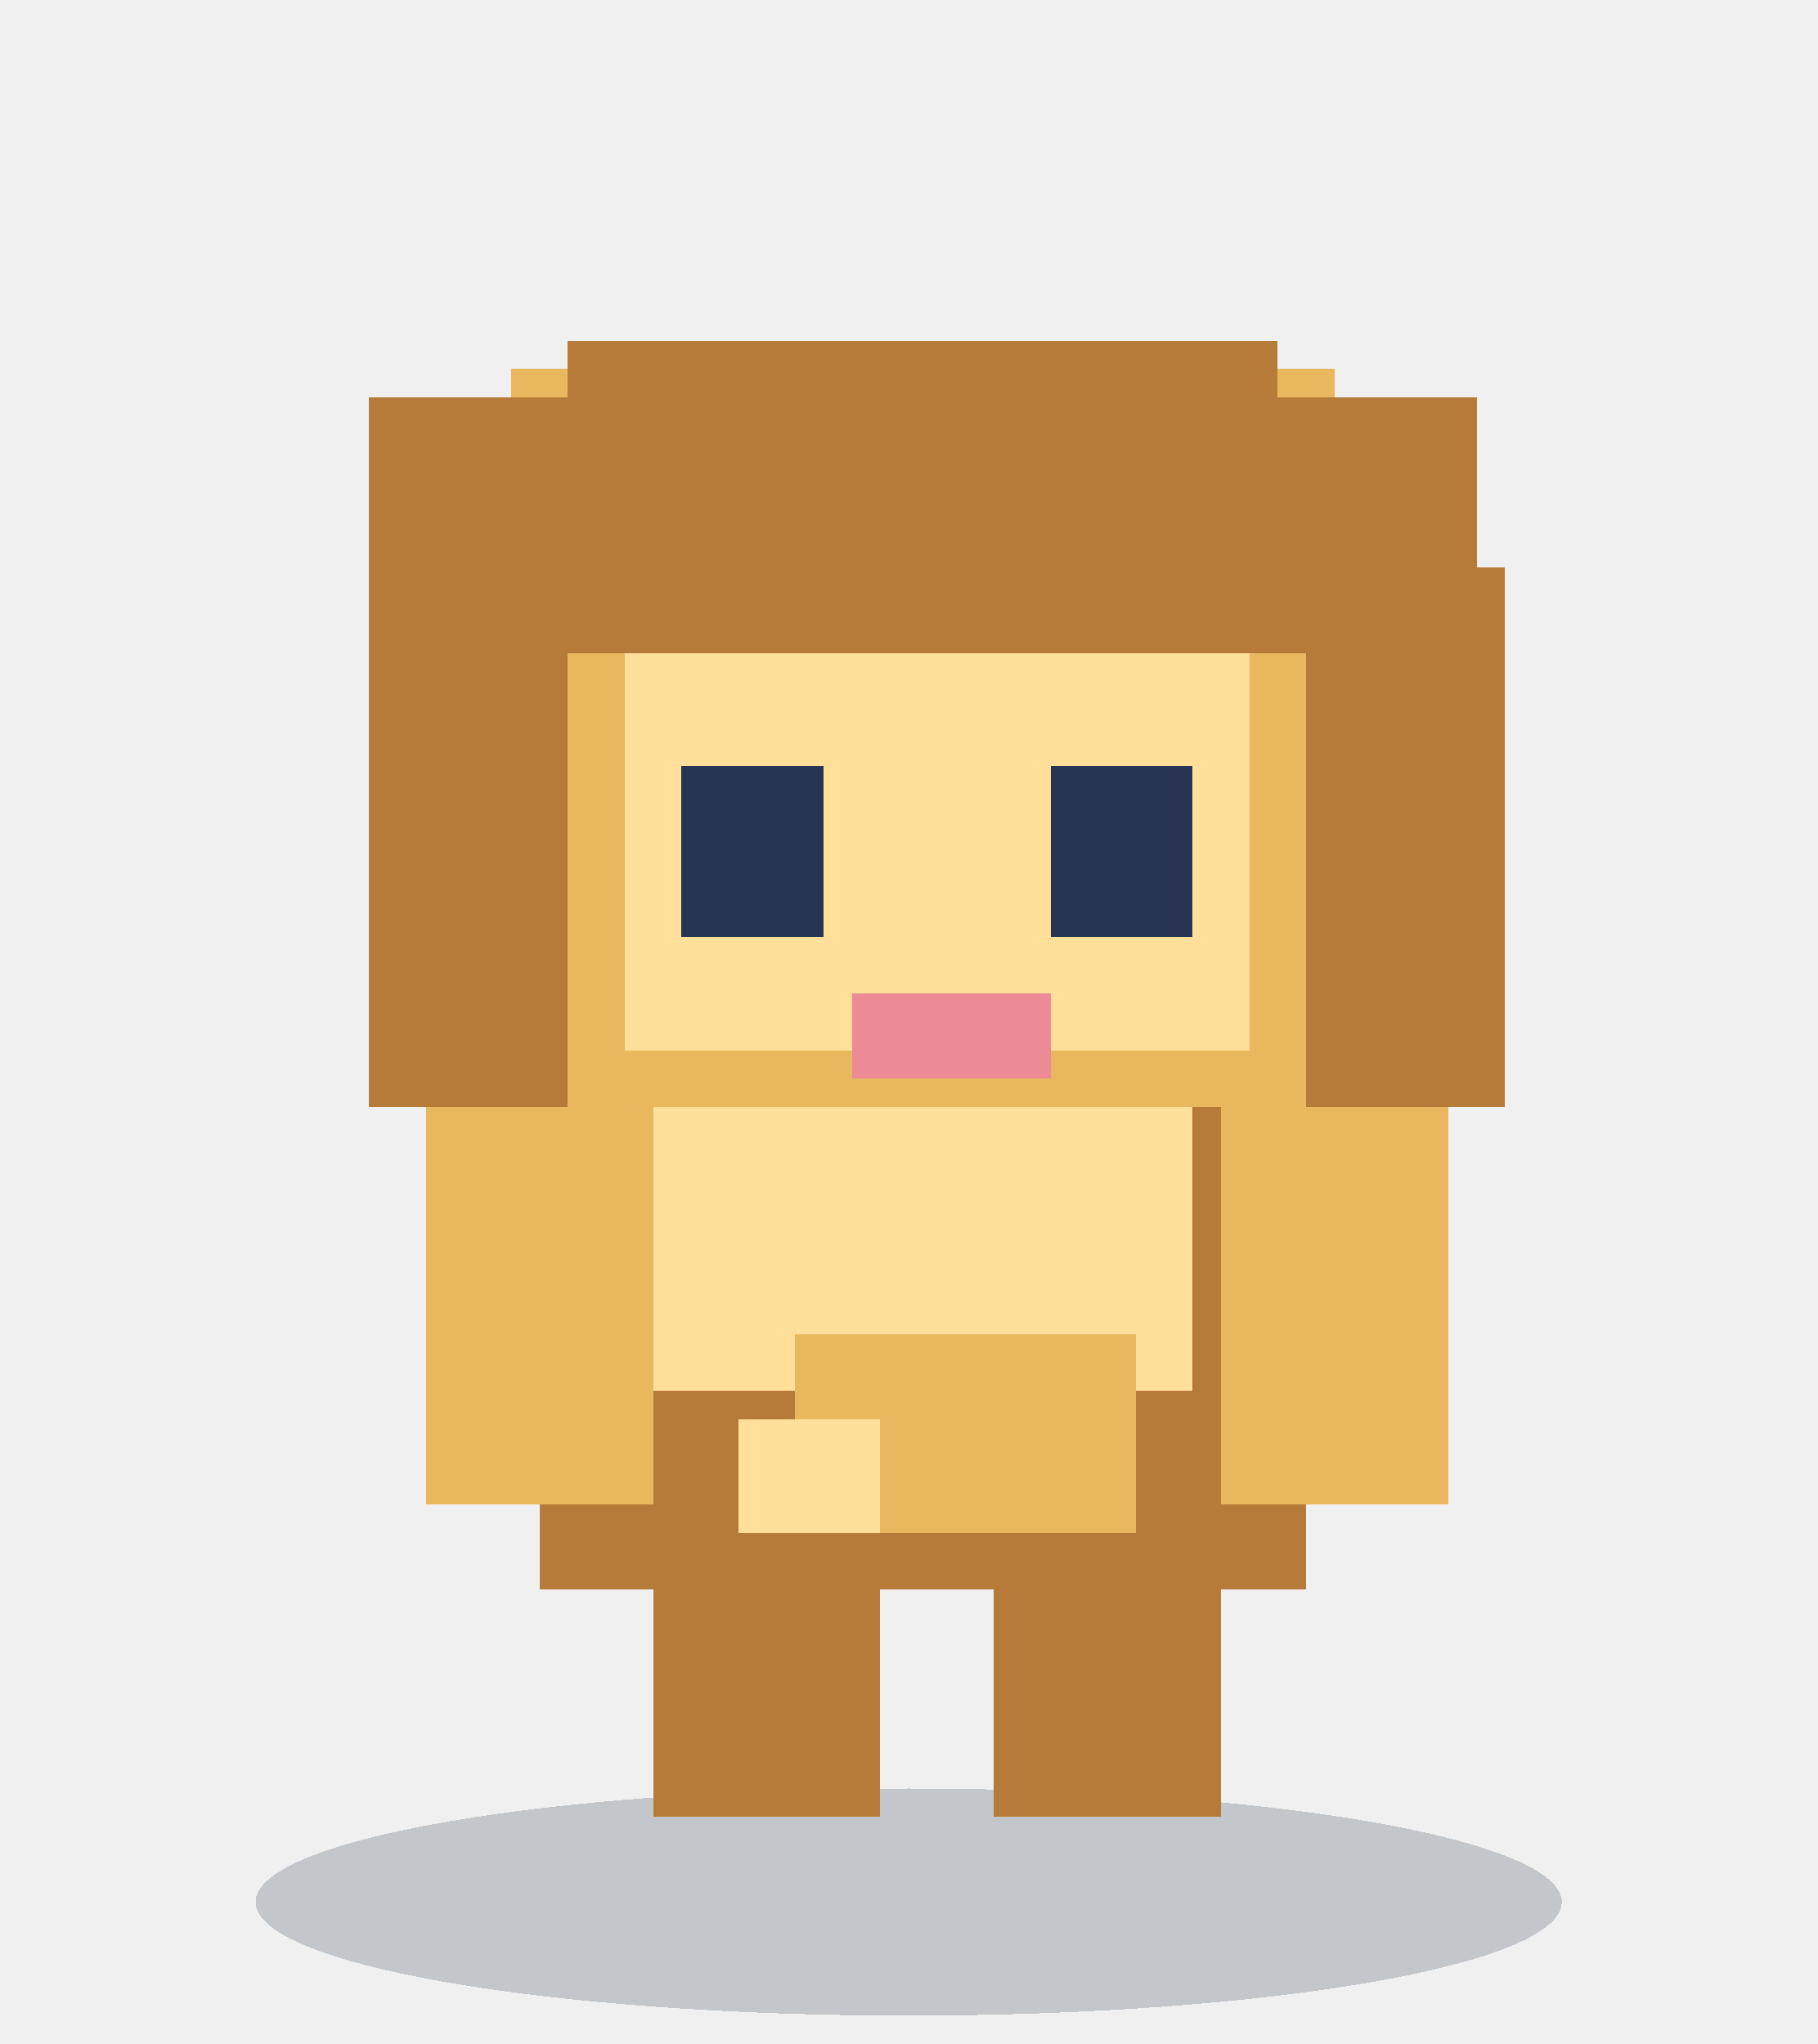
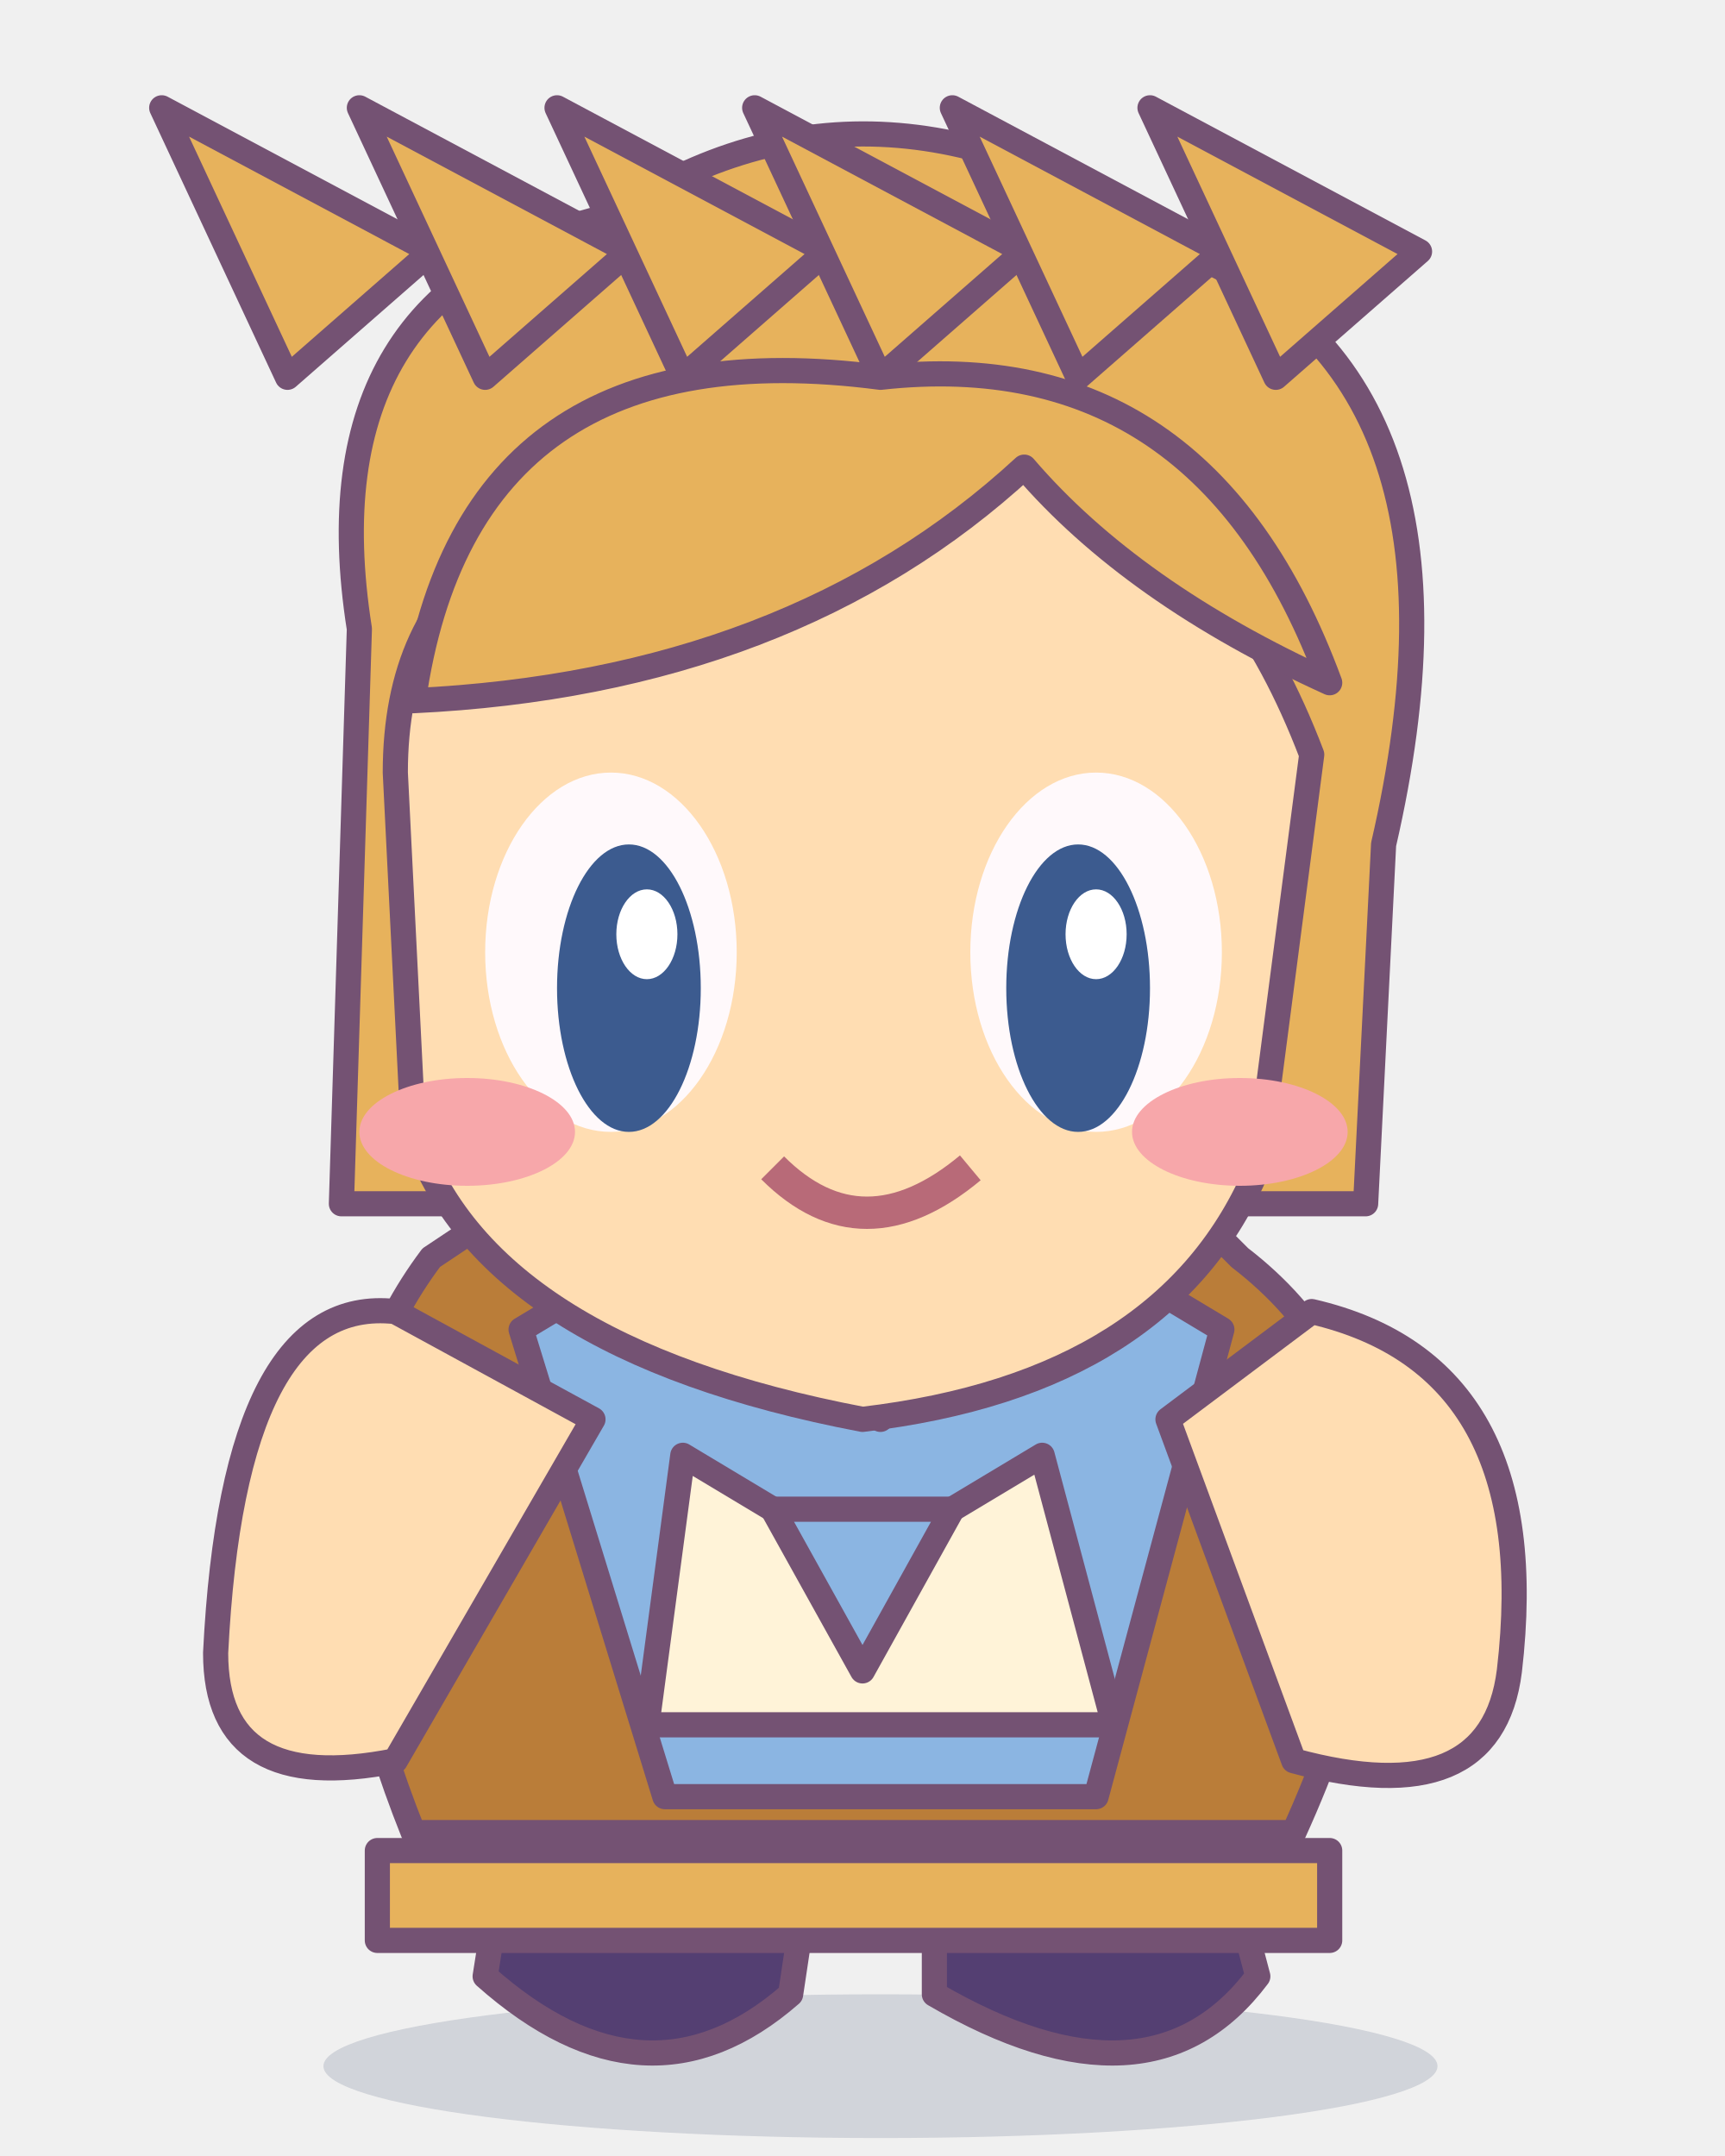
- <svg xmlns="http://www.w3.org/2000/svg" viewBox="0 0 64 72" shape-rendering="crispEdges">
-   <ellipse cx="32" cy="67" rx="23" ry="4" fill="#24304a" opacity=".22" />
-   <rect x="23" y="48" width="8" height="16" fill="#b67b39" />
-   <rect x="35" y="48" width="8" height="16" fill="#b67b39" />
-   <rect x="19" y="32" width="27" height="24" fill="#b67b39" />
-   <rect x="23" y="34" width="19" height="15" fill="#ffdf9a" />
-   <rect x="15" y="38" width="8" height="15" fill="#e9b85e" />
-   <rect x="43" y="38" width="8" height="15" fill="#e9b85e" />
-   <rect x="18" y="13" width="29" height="26" fill="#e9b85e" />
-   <rect x="20" y="12" width="25" height="8" fill="#b67b39" />
-   <rect x="22" y="20" width="22" height="17" fill="#ffdf9a" />
-   <rect x="24" y="27" width="5" height="6" fill="#283453" />
-   <rect x="37" y="27" width="5" height="6" fill="#283453" />
-   <rect x="30" y="35" width="7" height="3" fill="#ec8b95" />
-   <rect x="13" y="14" width="39" height="9" fill="#b67b39" />
-   <rect x="13" y="20" width="7" height="19" fill="#b67b39" />
-   <rect x="46" y="20" width="7" height="19" fill="#b67b39" />
-   <rect x="28" y="47" width="12" height="7" fill="#e9b85e" />
-   <rect x="26" y="50" width="5" height="4" fill="#ffdf9a" />
+ <svg xmlns="http://www.w3.org/2000/svg" viewBox="0 0 96 120">
+   <defs>
+     <linearGradient id="g" x2=".2" y2="1">
+       <stop stop-color="#e7b25c" />
+       <stop offset="1" stop-color="#ba7d39" />
+     </linearGradient>
+   </defs>
+   <ellipse cx="49" cy="115" rx="31" ry="4" fill="#38476a" opacity=".17" />
+   <path d="M30 91L27 110Q36 118 44 111L47 91ZM52 91L52 111Q64 118 70 110L65 91Z" fill="#543f72" stroke="#745273" stroke-width="1.4" stroke-linejoin="round" />
+   <path d="M24 70Q15 82 23 102L72 102Q82 80 69 70L61 62L36 62Z" fill="#ba7d39" stroke="#745273" stroke-width="1.4" stroke-linejoin="round" />
+   <path d="M29 74L39 68L49 79L58 68L68 74L61 100L37 100Z" fill="#8bb5e2" stroke="#745273" stroke-width="1.4" stroke-linejoin="round" />
+   <path d="M22 73Q13 72 12 92Q12 100 22 98L33 79ZM73 73Q86 76 84 93Q83 101 72 98L65 79Z" fill="#ffddb2" stroke="#745273" stroke-width="1.4" stroke-linejoin="round" />
+   <path d="M20 35Q17 16 34 12Q49 2 66 14Q83 21 77 47L76 67L19 67Z" fill="#e7b25c" stroke="#745273" stroke-width="1.4" stroke-linejoin="round" />
+   <path d="M16 21l-7 -15l15 8Z" fill="#e7b25c" stroke="#745273" stroke-width="1.4" stroke-linejoin="round" />
+   <path d="M27 21l-7 -15l15 8Z" fill="#e7b25c" stroke="#745273" stroke-width="1.4" stroke-linejoin="round" />
+   <path d="M38 21l-7 -15l15 8Z" fill="#e7b25c" stroke="#745273" stroke-width="1.4" stroke-linejoin="round" />
+   <path d="M49 21l-7 -15l15 8Z" fill="#e7b25c" stroke="#745273" stroke-width="1.4" stroke-linejoin="round" />
+   <path d="M60 21l-7 -15l15 8Z" fill="#e7b25c" stroke="#745273" stroke-width="1.4" stroke-linejoin="round" />
+   <path d="M71 21l-7 -15l15 8Z" fill="#e7b25c" stroke="#745273" stroke-width="1.4" stroke-linejoin="round" />
+   <path d="M22 43Q22 26 45 27Q65 21 73 42L70 65Q65 77 48 79Q27 75 23 63Z" fill="#ffddb2" stroke="#745273" stroke-width="1.4" stroke-linejoin="round" />
+   <path d="M23 39Q26 18 49 21Q67 19 74 38Q63 33 57 26Q44 38 23 39Z" fill="#e7b25c" stroke="#745273" stroke-width="1.4" stroke-linejoin="round" />
+   <ellipse cx="34" cy="53" rx="7" ry="10" fill="#fff9fb" />
+   <ellipse cx="61" cy="53" rx="7" ry="10" fill="#fff9fb" />
+   <ellipse cx="35" cy="55" rx="4" ry="8" fill="#3c5b8f" />
+   <ellipse cx="60" cy="55" rx="4" ry="8" fill="#3c5b8f" />
+   <ellipse cx="36" cy="52" rx="1.7" ry="2.5" fill="white" />
+   <ellipse cx="61" cy="52" rx="1.7" ry="2.5" fill="white" />
+   <ellipse cx="26" cy="63" rx="6" ry="3" fill="#f7a7aa" />
+   <ellipse cx="69" cy="63" rx="6" ry="3" fill="#f7a7aa" />
+   <path d="M43 65Q48 70 54 65" fill="none" stroke="#b86a78" stroke-width="1.8" stroke-linejoin="round" />
+   <path d="M38 81L48 87L58 81L62 96L36 96Z" fill="#fff3d8" stroke="#745273" stroke-width="1.4" stroke-linejoin="round" />
+   <path d="M43 84L48 93L53 84Z" fill="#8bb5e2" stroke="#745273" stroke-width="1.4" stroke-linejoin="round" />
+   <path d="M21 103H74V108H21Z" fill="#e7b25c" stroke="#745273" stroke-width="1.4" stroke-linejoin="round" />
</svg>
